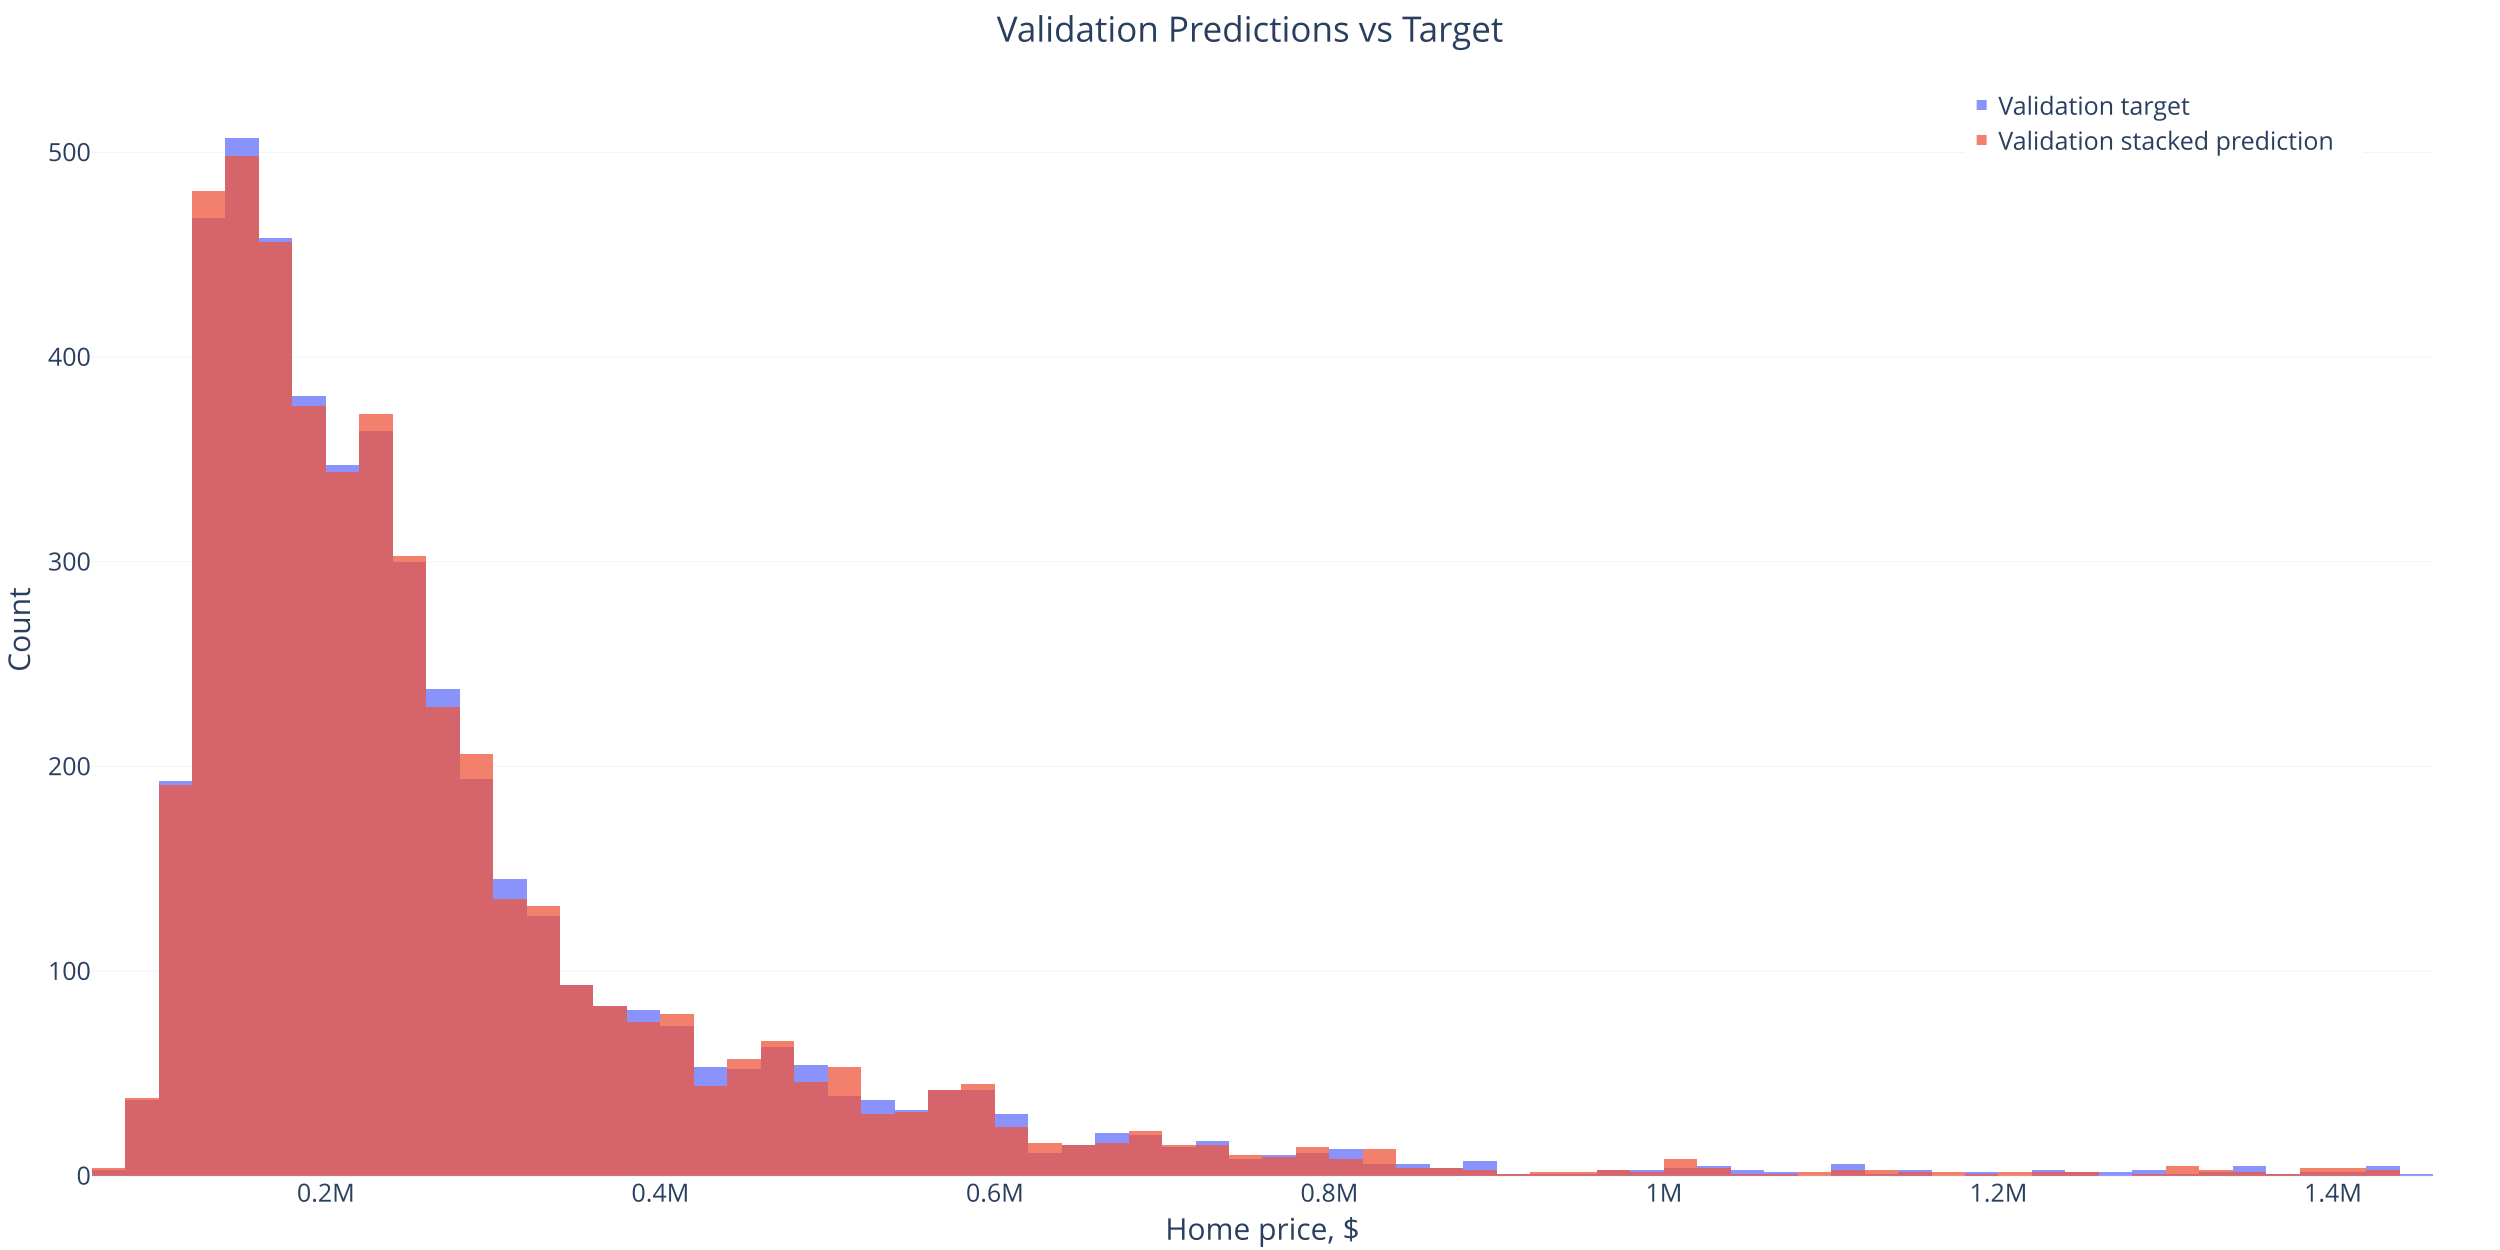
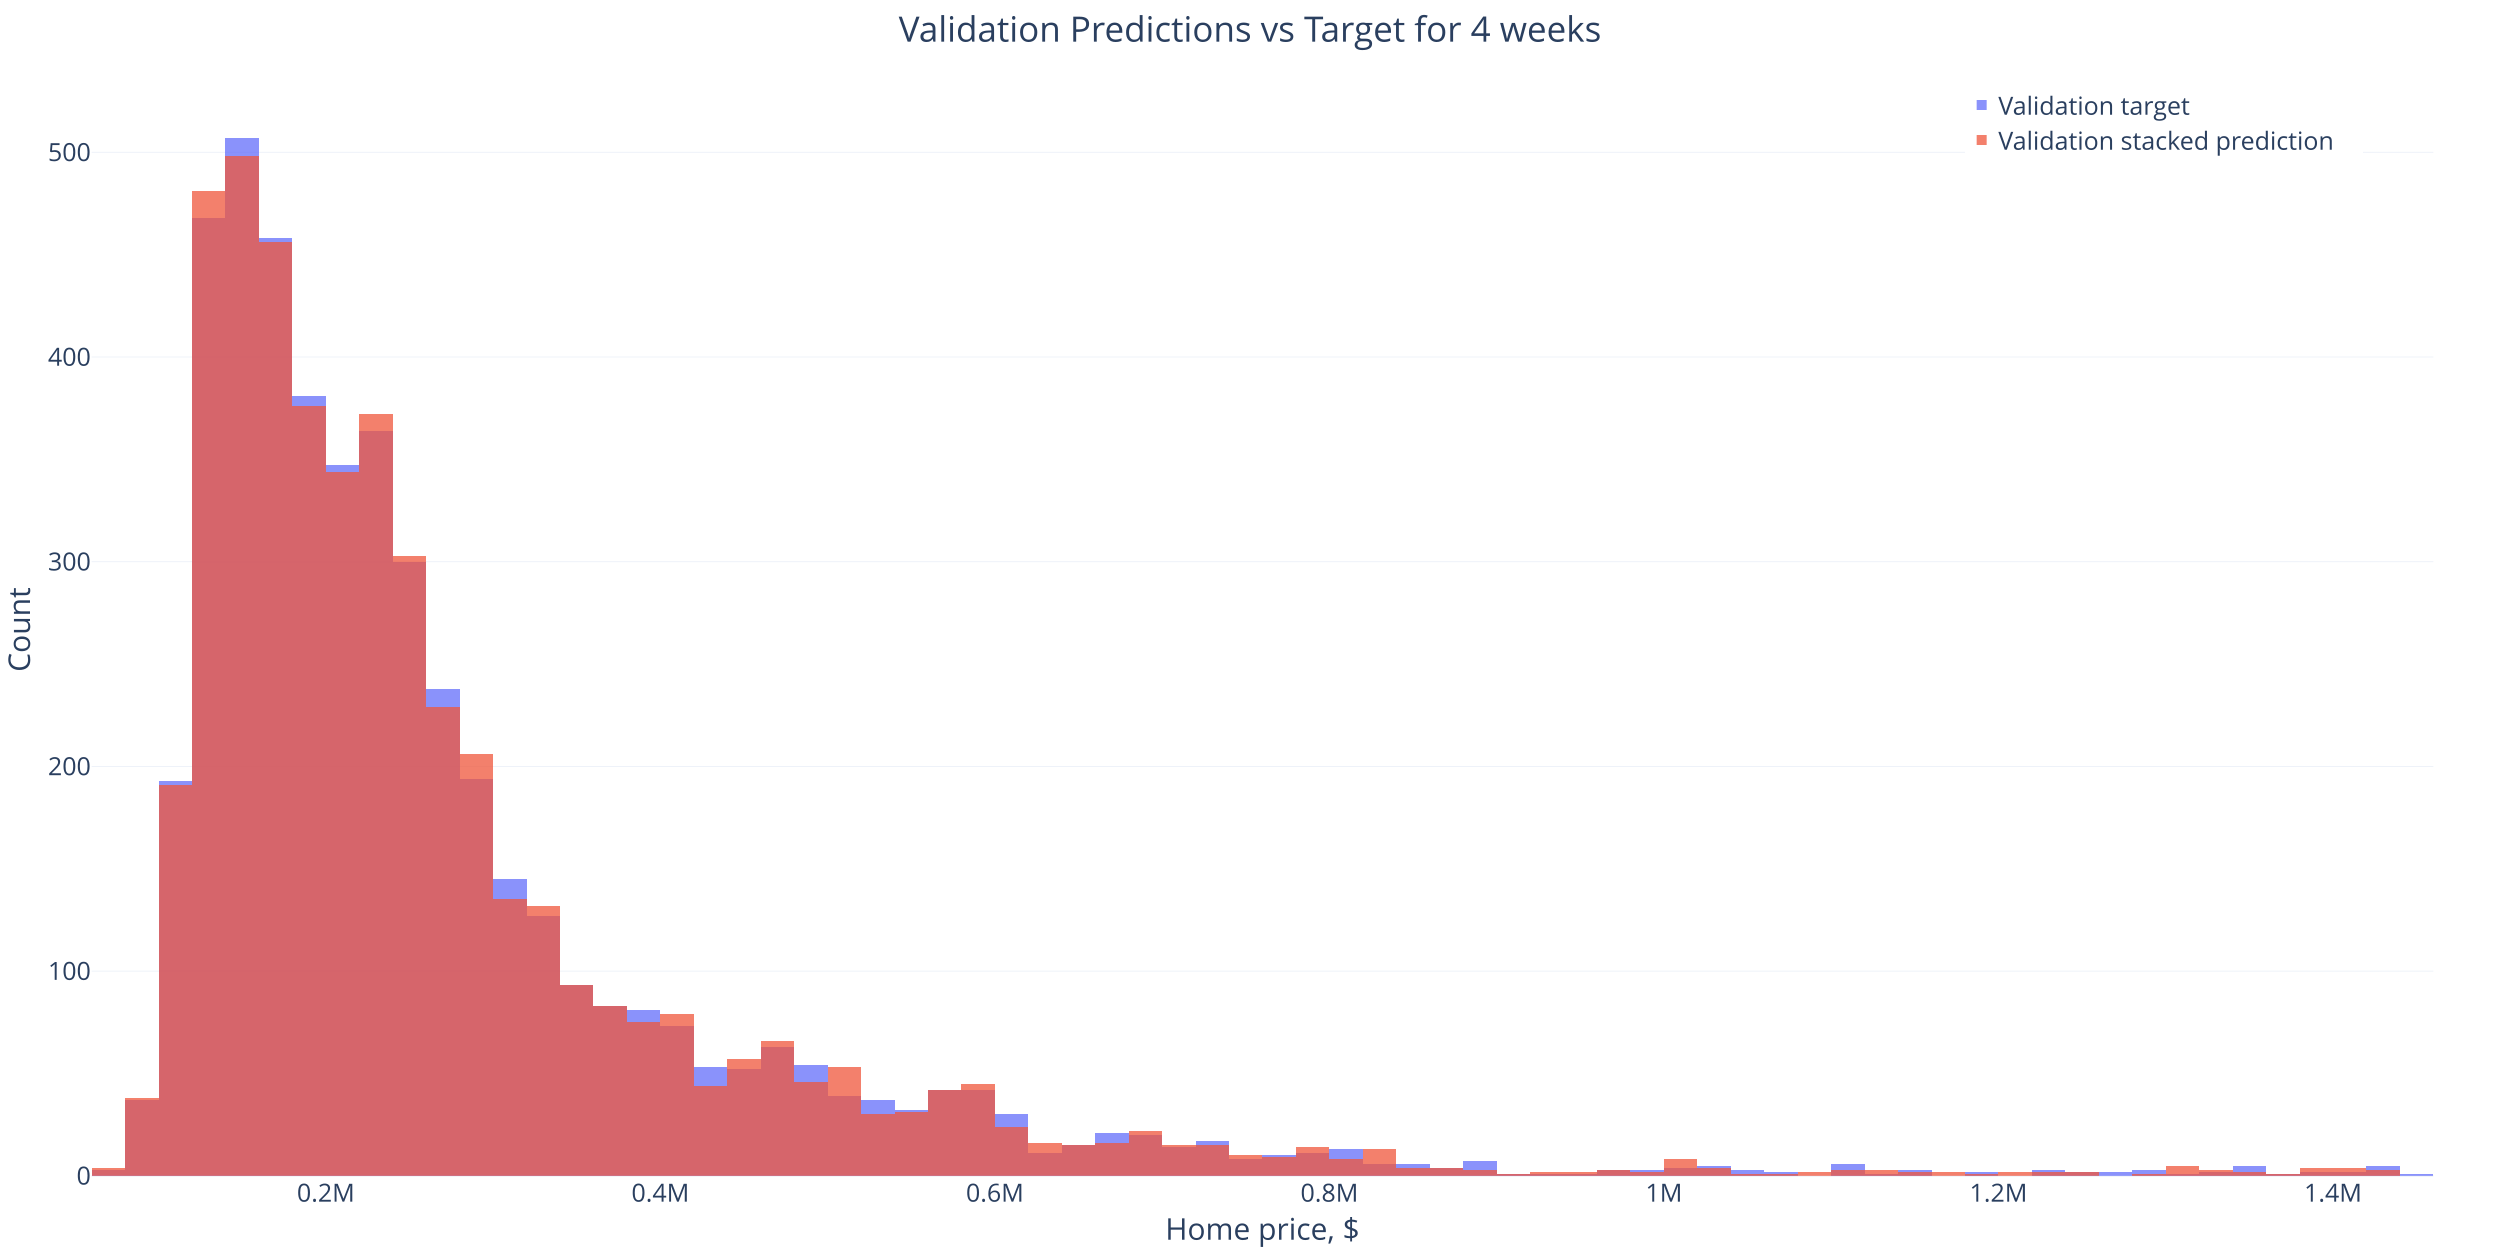
<svg xmlns="http://www.w3.org/2000/svg" class="main-svg" width="18000" height="9000" style="" viewBox="0 0 3000 1500">
  <rect x="0" y="0" width="3000" height="1500" style="fill: rgb(255, 255, 255); fill-opacity: 1;" />
-   <defs id="defs-a9a2d6">
+   <defs id="defs-48daea">
    <g class="clips">
-       <clipPath id="clipa9a2d6xyplot" class="plotclip">
+       <clipPath id="clip48daeaxyplot" class="plotclip">
        <rect width="2810" height="1311" />
      </clipPath>
-       <clipPath class="axesclip" id="clipa9a2d6x">
+       <clipPath class="axesclip" id="clip48daeax">
        <rect x="110" y="0" width="2810" height="1500" />
      </clipPath>
-       <clipPath class="axesclip" id="clipa9a2d6y">
+       <clipPath class="axesclip" id="clip48daeay">
        <rect x="0" y="100" width="3000" height="1311" />
      </clipPath>
-       <clipPath class="axesclip" id="clipa9a2d6xy">
+       <clipPath class="axesclip" id="clip48daeaxy">
        <rect x="110" y="100" width="2810" height="1311" />
      </clipPath>
    </g>
    <g class="gradients" />
    <g class="patterns" />
  </defs>
  <g class="bglayer" />
  <g class="layer-below">
    <g class="imagelayer" />
    <g class="shapelayer" />
  </g>
  <g class="cartesianlayer">
    <g class="subplot xy">
      <g class="layer-subplot">
        <g class="shapelayer" />
        <g class="imagelayer" />
      </g>
      <g class="minor-gridlayer">
        <g class="x" />
        <g class="y" />
      </g>
      <g class="gridlayer">
        <g class="x" />
        <g class="y">
          <path class="ygrid crisp" transform="translate(0,1165.35)" d="M110,0h2810" style="stroke: rgb(235, 240, 248); stroke-opacity: 1; stroke-width: 1px;" />
          <path class="ygrid crisp" transform="translate(0,919.7)" d="M110,0h2810" style="stroke: rgb(235, 240, 248); stroke-opacity: 1; stroke-width: 1px;" />
          <path class="ygrid crisp" transform="translate(0,674.05)" d="M110,0h2810" style="stroke: rgb(235, 240, 248); stroke-opacity: 1; stroke-width: 1px;" />
          <path class="ygrid crisp" transform="translate(0,428.4)" d="M110,0h2810" style="stroke: rgb(235, 240, 248); stroke-opacity: 1; stroke-width: 1px;" />
          <path class="ygrid crisp" transform="translate(0,182.75)" d="M110,0h2810" style="stroke: rgb(235, 240, 248); stroke-opacity: 1; stroke-width: 1px;" />
        </g>
      </g>
      <g class="zerolinelayer">
        <path class="yzl zl crisp" transform="translate(0,1411)" d="M110,0h2810" style="stroke: rgb(235, 240, 248); stroke-opacity: 1; stroke-width: 2px;" />
      </g>
      <path class="xlines-below" />
      <path class="ylines-below" />
      <g class="overlines-below" />
      <g class="xaxislayer-below" />
      <g class="yaxislayer-below" />
      <g class="overaxes-below" />
-       <g class="plot" transform="translate(110,100)" clip-path="url(#clipa9a2d6xyplot)">
+       <g class="plot" transform="translate(110,100)" clip-path="url(#clip48daeaxyplot)">
        <g class="barlayer mlayer">
          <g class="trace bars" shape-rendering="crispEdges" style="opacity: 0.75;">
            <g class="points">
              <g class="point">
                <path d="M0,1311V1303.63H40.14V1311Z" style="vector-effect: none; opacity: 1; stroke-width: 0px; fill: rgb(99, 110, 250); fill-opacity: 1;" />
              </g>
              <g class="point">
                <path d="M40.14,1311V1220.11H80.29V1311Z" style="vector-effect: none; opacity: 1; stroke-width: 0px; fill: rgb(99, 110, 250); fill-opacity: 1;" />
              </g>
              <g class="point">
                <path d="M80.29,1311V836.89H120.43V1311Z" style="vector-effect: none; opacity: 1; stroke-width: 0px; fill: rgb(99, 110, 250); fill-opacity: 1;" />
              </g>
              <g class="point">
                <path d="M120.43,1311V161.35H160.57V1311Z" style="vector-effect: none; opacity: 1; stroke-width: 0px; fill: rgb(99, 110, 250); fill-opacity: 1;" />
              </g>
              <g class="point">
                <path d="M160.57,1311V65.55H200.71V1311Z" style="vector-effect: none; opacity: 1; stroke-width: 0px; fill: rgb(99, 110, 250); fill-opacity: 1;" />
              </g>
              <g class="point">
                <path d="M200.71,1311V185.92H240.86V1311Z" style="vector-effect: none; opacity: 1; stroke-width: 0px; fill: rgb(99, 110, 250); fill-opacity: 1;" />
              </g>
              <g class="point">
                <path d="M240.86,1311V375.07H281V1311Z" style="vector-effect: none; opacity: 1; stroke-width: 0px; fill: rgb(99, 110, 250); fill-opacity: 1;" />
              </g>
              <g class="point">
                <path d="M281,1311V458.59H321.14V1311Z" style="vector-effect: none; opacity: 1; stroke-width: 0px; fill: rgb(99, 110, 250); fill-opacity: 1;" />
              </g>
              <g class="point">
                <path d="M321.14,1311V416.83H361.29V1311Z" style="vector-effect: none; opacity: 1; stroke-width: 0px; fill: rgb(99, 110, 250); fill-opacity: 1;" />
              </g>
              <g class="point">
                <path d="M361.29,1311V574.05H401.43V1311Z" style="vector-effect: none; opacity: 1; stroke-width: 0px; fill: rgb(99, 110, 250); fill-opacity: 1;" />
              </g>
              <g class="point">
                <path d="M401.43,1311V726.35H441.57V1311Z" style="vector-effect: none; opacity: 1; stroke-width: 0px; fill: rgb(99, 110, 250); fill-opacity: 1;" />
              </g>
              <g class="point">
                <path d="M441.57,1311V834.44H481.71V1311Z" style="vector-effect: none; opacity: 1; stroke-width: 0px; fill: rgb(99, 110, 250); fill-opacity: 1;" />
              </g>
              <g class="point">
                <path d="M481.71,1311V954.81H521.86V1311Z" style="vector-effect: none; opacity: 1; stroke-width: 0px; fill: rgb(99, 110, 250); fill-opacity: 1;" />
              </g>
              <g class="point">
                <path d="M521.86,1311V999.02H562V1311Z" style="vector-effect: none; opacity: 1; stroke-width: 0px; fill: rgb(99, 110, 250); fill-opacity: 1;" />
              </g>
              <g class="point">
                <path d="M562,1311V1082.54H602.14V1311Z" style="vector-effect: none; opacity: 1; stroke-width: 0px; fill: rgb(99, 110, 250); fill-opacity: 1;" />
              </g>
              <g class="point">
                <path d="M602.14,1311V1107.11H642.29V1311Z" style="vector-effect: none; opacity: 1; stroke-width: 0px; fill: rgb(99, 110, 250); fill-opacity: 1;" />
              </g>
              <g class="point">
                <path d="M642.29,1311V1112.02H682.43V1311Z" style="vector-effect: none; opacity: 1; stroke-width: 0px; fill: rgb(99, 110, 250); fill-opacity: 1;" />
              </g>
              <g class="point">
                <path d="M682.43,1311V1131.67H722.57V1311Z" style="vector-effect: none; opacity: 1; stroke-width: 0px; fill: rgb(99, 110, 250); fill-opacity: 1;" />
              </g>
              <g class="point">
                <path d="M722.57,1311V1180.81H762.71V1311Z" style="vector-effect: none; opacity: 1; stroke-width: 0px; fill: rgb(99, 110, 250); fill-opacity: 1;" />
              </g>
              <g class="point">
                <path d="M762.71,1311V1183.26H802.86V1311Z" style="vector-effect: none; opacity: 1; stroke-width: 0px; fill: rgb(99, 110, 250); fill-opacity: 1;" />
              </g>
              <g class="point">
                <path d="M802.86,1311V1156.24H843V1311Z" style="vector-effect: none; opacity: 1; stroke-width: 0px; fill: rgb(99, 110, 250); fill-opacity: 1;" />
              </g>
              <g class="point">
                <path d="M843,1311V1178.35H883.14V1311Z" style="vector-effect: none; opacity: 1; stroke-width: 0px; fill: rgb(99, 110, 250); fill-opacity: 1;" />
              </g>
              <g class="point">
                <path d="M883.14,1311V1215.2H923.29V1311Z" style="vector-effect: none; opacity: 1; stroke-width: 0px; fill: rgb(99, 110, 250); fill-opacity: 1;" />
              </g>
              <g class="point">
                <path d="M923.29,1311V1220.11H963.43V1311Z" style="vector-effect: none; opacity: 1; stroke-width: 0px; fill: rgb(99, 110, 250); fill-opacity: 1;" />
              </g>
              <g class="point">
                <path d="M963.43,1311V1232.39H1003.57V1311Z" style="vector-effect: none; opacity: 1; stroke-width: 0px; fill: rgb(99, 110, 250); fill-opacity: 1;" />
              </g>
              <g class="point">
                <path d="M1003.57,1311V1207.83H1043.71V1311Z" style="vector-effect: none; opacity: 1; stroke-width: 0px; fill: rgb(99, 110, 250); fill-opacity: 1;" />
              </g>
              <g class="point">
                <path d="M1043.71,1311V1207.83H1083.86V1311Z" style="vector-effect: none; opacity: 1; stroke-width: 0px; fill: rgb(99, 110, 250); fill-opacity: 1;" />
              </g>
              <g class="point">
                <path d="M1083.86,1311V1237.3H1124V1311Z" style="vector-effect: none; opacity: 1; stroke-width: 0px; fill: rgb(99, 110, 250); fill-opacity: 1;" />
              </g>
              <g class="point">
                <path d="M1124,1311V1283.98H1164.14V1311Z" style="vector-effect: none; opacity: 1; stroke-width: 0px; fill: rgb(99, 110, 250); fill-opacity: 1;" />
              </g>
              <g class="point">
                <path d="M1164.14,1311V1274.15H1204.29V1311Z" style="vector-effect: none; opacity: 1; stroke-width: 0px; fill: rgb(99, 110, 250); fill-opacity: 1;" />
              </g>
              <g class="point">
                <path d="M1204.29,1311V1259.41H1244.43V1311Z" style="vector-effect: none; opacity: 1; stroke-width: 0px; fill: rgb(99, 110, 250); fill-opacity: 1;" />
              </g>
              <g class="point">
                <path d="M1244.43,1311V1261.87H1284.57V1311Z" style="vector-effect: none; opacity: 1; stroke-width: 0px; fill: rgb(99, 110, 250); fill-opacity: 1;" />
              </g>
              <g class="point">
                <path d="M1284.57,1311V1276.61H1324.71V1311Z" style="vector-effect: none; opacity: 1; stroke-width: 0px; fill: rgb(99, 110, 250); fill-opacity: 1;" />
              </g>
              <g class="point">
                <path d="M1324.71,1311V1269.24H1364.86V1311Z" style="vector-effect: none; opacity: 1; stroke-width: 0px; fill: rgb(99, 110, 250); fill-opacity: 1;" />
              </g>
              <g class="point">
                <path d="M1364.86,1311V1291.35H1405V1311Z" style="vector-effect: none; opacity: 1; stroke-width: 0px; fill: rgb(99, 110, 250); fill-opacity: 1;" />
              </g>
              <g class="point">
                <path d="M1405,1311V1286.43H1445.14V1311Z" style="vector-effect: none; opacity: 1; stroke-width: 0px; fill: rgb(99, 110, 250); fill-opacity: 1;" />
              </g>
              <g class="point">
                <path d="M1445.14,1311V1283.98H1485.29V1311Z" style="vector-effect: none; opacity: 1; stroke-width: 0px; fill: rgb(99, 110, 250); fill-opacity: 1;" />
              </g>
              <g class="point">
                <path d="M1485.29,1311V1279.07H1525.43V1311Z" style="vector-effect: none; opacity: 1; stroke-width: 0px; fill: rgb(99, 110, 250); fill-opacity: 1;" />
              </g>
              <g class="point">
                <path d="M1525.43,1311V1296.26H1565.57V1311Z" style="vector-effect: none; opacity: 1; stroke-width: 0px; fill: rgb(99, 110, 250); fill-opacity: 1;" />
              </g>
              <g class="point">
                <path d="M1565.57,1311V1296.26H1605.71V1311Z" style="vector-effect: none; opacity: 1; stroke-width: 0px; fill: rgb(99, 110, 250); fill-opacity: 1;" />
              </g>
              <g class="point">
                <path d="M1605.71,1311V1301.17H1645.86V1311Z" style="vector-effect: none; opacity: 1; stroke-width: 0px; fill: rgb(99, 110, 250); fill-opacity: 1;" />
              </g>
              <g class="point">
                <path d="M1645.86,1311V1293.8H1686V1311Z" style="vector-effect: none; opacity: 1; stroke-width: 0px; fill: rgb(99, 110, 250); fill-opacity: 1;" />
              </g>
              <g class="point">
                <path d="M1686,1311V1308.54H1726.14V1311Z" style="vector-effect: none; opacity: 1; stroke-width: 0px; fill: rgb(99, 110, 250); fill-opacity: 1;" />
              </g>
              <g class="point">
                <path d="M1726.14,1311V1308.54H1766.29V1311Z" style="vector-effect: none; opacity: 1; stroke-width: 0px; fill: rgb(99, 110, 250); fill-opacity: 1;" />
              </g>
              <g class="point">
                <path d="M1766.29,1311V1308.54H1806.43V1311Z" style="vector-effect: none; opacity: 1; stroke-width: 0px; fill: rgb(99, 110, 250); fill-opacity: 1;" />
              </g>
              <g class="point">
                <path d="M1806.43,1311V1303.63H1846.57V1311Z" style="vector-effect: none; opacity: 1; stroke-width: 0px; fill: rgb(99, 110, 250); fill-opacity: 1;" />
              </g>
              <g class="point">
                <path d="M1846.57,1311V1303.63H1886.71V1311Z" style="vector-effect: none; opacity: 1; stroke-width: 0px; fill: rgb(99, 110, 250); fill-opacity: 1;" />
              </g>
              <g class="point">
                <path d="M1886.71,1311V1301.17H1926.86V1311Z" style="vector-effect: none; opacity: 1; stroke-width: 0px; fill: rgb(99, 110, 250); fill-opacity: 1;" />
              </g>
              <g class="point">
                <path d="M1926.86,1311V1298.72H1967V1311Z" style="vector-effect: none; opacity: 1; stroke-width: 0px; fill: rgb(99, 110, 250); fill-opacity: 1;" />
              </g>
              <g class="point">
                <path d="M1967,1311V1303.63H2007.14V1311Z" style="vector-effect: none; opacity: 1; stroke-width: 0px; fill: rgb(99, 110, 250); fill-opacity: 1;" />
              </g>
              <g class="point">
                <path d="M2007.14,1311V1306.09H2047.29V1311Z" style="vector-effect: none; opacity: 1; stroke-width: 0px; fill: rgb(99, 110, 250); fill-opacity: 1;" />
              </g>
              <g class="point">
                <path d="M0,0Z" style="vector-effect: none; opacity: 1; stroke-width: 0px; fill: rgb(99, 110, 250); fill-opacity: 1;" />
              </g>
              <g class="point">
                <path d="M2087.43,1311V1296.26H2127.57V1311Z" style="vector-effect: none; opacity: 1; stroke-width: 0px; fill: rgb(99, 110, 250); fill-opacity: 1;" />
              </g>
              <g class="point">
                <path d="M2127.57,1311V1308.54H2167.71V1311Z" style="vector-effect: none; opacity: 1; stroke-width: 0px; fill: rgb(99, 110, 250); fill-opacity: 1;" />
              </g>
              <g class="point">
                <path d="M2167.71,1311V1303.63H2207.86V1311Z" style="vector-effect: none; opacity: 1; stroke-width: 0px; fill: rgb(99, 110, 250); fill-opacity: 1;" />
              </g>
              <g class="point">
                <path d="M0,0Z" style="vector-effect: none; opacity: 1; stroke-width: 0px; fill: rgb(99, 110, 250); fill-opacity: 1;" />
              </g>
              <g class="point">
                <path d="M2248,1311V1306.09H2288.14V1311Z" style="vector-effect: none; opacity: 1; stroke-width: 0px; fill: rgb(99, 110, 250); fill-opacity: 1;" />
              </g>
              <g class="point">
                <path d="M0,0Z" style="vector-effect: none; opacity: 1; stroke-width: 0px; fill: rgb(99, 110, 250); fill-opacity: 1;" />
              </g>
              <g class="point">
                <path d="M2328.29,1311V1303.63H2368.43V1311Z" style="vector-effect: none; opacity: 1; stroke-width: 0px; fill: rgb(99, 110, 250); fill-opacity: 1;" />
              </g>
              <g class="point">
                <path d="M2368.43,1311V1306.09H2408.57V1311Z" style="vector-effect: none; opacity: 1; stroke-width: 0px; fill: rgb(99, 110, 250); fill-opacity: 1;" />
              </g>
              <g class="point">
                <path d="M2408.57,1311V1306.09H2448.71V1311Z" style="vector-effect: none; opacity: 1; stroke-width: 0px; fill: rgb(99, 110, 250); fill-opacity: 1;" />
              </g>
              <g class="point">
                <path d="M2448.71,1311V1303.63H2488.86V1311Z" style="vector-effect: none; opacity: 1; stroke-width: 0px; fill: rgb(99, 110, 250); fill-opacity: 1;" />
              </g>
              <g class="point">
                <path d="M2488.86,1311V1308.54H2529V1311Z" style="vector-effect: none; opacity: 1; stroke-width: 0px; fill: rgb(99, 110, 250); fill-opacity: 1;" />
              </g>
              <g class="point">
                <path d="M2529,1311V1306.09H2569.14V1311Z" style="vector-effect: none; opacity: 1; stroke-width: 0px; fill: rgb(99, 110, 250); fill-opacity: 1;" />
              </g>
              <g class="point">
                <path d="M2569.14,1311V1298.72H2609.29V1311Z" style="vector-effect: none; opacity: 1; stroke-width: 0px; fill: rgb(99, 110, 250); fill-opacity: 1;" />
              </g>
              <g class="point">
                <path d="M2609.29,1311V1308.54H2649.43V1311Z" style="vector-effect: none; opacity: 1; stroke-width: 0px; fill: rgb(99, 110, 250); fill-opacity: 1;" />
              </g>
              <g class="point">
                <path d="M2649.43,1311V1306.09H2689.57V1311Z" style="vector-effect: none; opacity: 1; stroke-width: 0px; fill: rgb(99, 110, 250); fill-opacity: 1;" />
              </g>
              <g class="point">
                <path d="M2689.57,1311V1306.09H2729.71V1311Z" style="vector-effect: none; opacity: 1; stroke-width: 0px; fill: rgb(99, 110, 250); fill-opacity: 1;" />
              </g>
              <g class="point">
                <path d="M2729.71,1311V1298.72H2769.86V1311Z" style="vector-effect: none; opacity: 1; stroke-width: 0px; fill: rgb(99, 110, 250); fill-opacity: 1;" />
              </g>
              <g class="point">
                <path d="M2769.86,1311V1308.54H2810V1311Z" style="vector-effect: none; opacity: 1; stroke-width: 0px; fill: rgb(99, 110, 250); fill-opacity: 1;" />
              </g>
            </g>
          </g>
          <g class="trace bars" shape-rendering="crispEdges" style="opacity: 0.75;">
            <g class="points">
              <g class="point">
                <path d="M0,1311V1301.17H40.14V1311Z" style="vector-effect: none; opacity: 1; stroke-width: 0px; fill: rgb(239, 85, 59); fill-opacity: 1;" />
              </g>
              <g class="point">
                <path d="M40.14,1311V1217.65H80.29V1311Z" style="vector-effect: none; opacity: 1; stroke-width: 0px; fill: rgb(239, 85, 59); fill-opacity: 1;" />
              </g>
              <g class="point">
                <path d="M80.29,1311V841.81H120.43V1311Z" style="vector-effect: none; opacity: 1; stroke-width: 0px; fill: rgb(239, 85, 59); fill-opacity: 1;" />
              </g>
              <g class="point">
                <path d="M120.43,1311V129.42H160.57V1311Z" style="vector-effect: none; opacity: 1; stroke-width: 0px; fill: rgb(239, 85, 59); fill-opacity: 1;" />
              </g>
              <g class="point">
                <path d="M160.57,1311V87.66H200.71V1311Z" style="vector-effect: none; opacity: 1; stroke-width: 0px; fill: rgb(239, 85, 59); fill-opacity: 1;" />
              </g>
              <g class="point">
                <path d="M200.71,1311V190.83H240.86V1311Z" style="vector-effect: none; opacity: 1; stroke-width: 0px; fill: rgb(239, 85, 59); fill-opacity: 1;" />
              </g>
              <g class="point">
                <path d="M240.86,1311V387.35H281V1311Z" style="vector-effect: none; opacity: 1; stroke-width: 0px; fill: rgb(239, 85, 59); fill-opacity: 1;" />
              </g>
              <g class="point">
                <path d="M281,1311V465.96H321.14V1311Z" style="vector-effect: none; opacity: 1; stroke-width: 0px; fill: rgb(239, 85, 59); fill-opacity: 1;" />
              </g>
              <g class="point">
                <path d="M321.14,1311V397.18H361.29V1311Z" style="vector-effect: none; opacity: 1; stroke-width: 0px; fill: rgb(239, 85, 59); fill-opacity: 1;" />
              </g>
              <g class="point">
                <path d="M361.29,1311V566.68H401.43V1311Z" style="vector-effect: none; opacity: 1; stroke-width: 0px; fill: rgb(239, 85, 59); fill-opacity: 1;" />
              </g>
              <g class="point">
                <path d="M401.43,1311V748.46H441.57V1311Z" style="vector-effect: none; opacity: 1; stroke-width: 0px; fill: rgb(239, 85, 59); fill-opacity: 1;" />
              </g>
              <g class="point">
                <path d="M441.57,1311V804.96H481.71V1311Z" style="vector-effect: none; opacity: 1; stroke-width: 0px; fill: rgb(239, 85, 59); fill-opacity: 1;" />
              </g>
              <g class="point">
                <path d="M481.71,1311V979.37H521.86V1311Z" style="vector-effect: none; opacity: 1; stroke-width: 0px; fill: rgb(239, 85, 59); fill-opacity: 1;" />
              </g>
              <g class="point">
                <path d="M521.86,1311V986.74H562V1311Z" style="vector-effect: none; opacity: 1; stroke-width: 0px; fill: rgb(239, 85, 59); fill-opacity: 1;" />
              </g>
              <g class="point">
                <path d="M562,1311V1082.54H602.14V1311Z" style="vector-effect: none; opacity: 1; stroke-width: 0px; fill: rgb(239, 85, 59); fill-opacity: 1;" />
              </g>
              <g class="point">
                <path d="M602.14,1311V1107.11H642.29V1311Z" style="vector-effect: none; opacity: 1; stroke-width: 0px; fill: rgb(239, 85, 59); fill-opacity: 1;" />
              </g>
              <g class="point">
                <path d="M642.29,1311V1126.76H682.43V1311Z" style="vector-effect: none; opacity: 1; stroke-width: 0px; fill: rgb(239, 85, 59); fill-opacity: 1;" />
              </g>
              <g class="point">
                <path d="M682.43,1311V1116.94H722.57V1311Z" style="vector-effect: none; opacity: 1; stroke-width: 0px; fill: rgb(239, 85, 59); fill-opacity: 1;" />
              </g>
              <g class="point">
                <path d="M722.57,1311V1202.91H762.71V1311Z" style="vector-effect: none; opacity: 1; stroke-width: 0px; fill: rgb(239, 85, 59); fill-opacity: 1;" />
              </g>
              <g class="point">
                <path d="M762.71,1311V1170.98H802.86V1311Z" style="vector-effect: none; opacity: 1; stroke-width: 0px; fill: rgb(239, 85, 59); fill-opacity: 1;" />
              </g>
              <g class="point">
                <path d="M802.86,1311V1148.87H843V1311Z" style="vector-effect: none; opacity: 1; stroke-width: 0px; fill: rgb(239, 85, 59); fill-opacity: 1;" />
              </g>
              <g class="point">
                <path d="M843,1311V1198H883.14V1311Z" style="vector-effect: none; opacity: 1; stroke-width: 0px; fill: rgb(239, 85, 59); fill-opacity: 1;" />
              </g>
              <g class="point">
                <path d="M883.14,1311V1180.81H923.29V1311Z" style="vector-effect: none; opacity: 1; stroke-width: 0px; fill: rgb(239, 85, 59); fill-opacity: 1;" />
              </g>
              <g class="point">
                <path d="M923.29,1311V1237.3H963.43V1311Z" style="vector-effect: none; opacity: 1; stroke-width: 0px; fill: rgb(239, 85, 59); fill-opacity: 1;" />
              </g>
              <g class="point">
                <path d="M963.43,1311V1234.85H1003.57V1311Z" style="vector-effect: none; opacity: 1; stroke-width: 0px; fill: rgb(239, 85, 59); fill-opacity: 1;" />
              </g>
              <g class="point">
                <path d="M1003.57,1311V1207.83H1043.71V1311Z" style="vector-effect: none; opacity: 1; stroke-width: 0px; fill: rgb(239, 85, 59); fill-opacity: 1;" />
              </g>
              <g class="point">
                <path d="M1043.71,1311V1200.46H1083.86V1311Z" style="vector-effect: none; opacity: 1; stroke-width: 0px; fill: rgb(239, 85, 59); fill-opacity: 1;" />
              </g>
              <g class="point">
                <path d="M1083.86,1311V1252.04H1124V1311Z" style="vector-effect: none; opacity: 1; stroke-width: 0px; fill: rgb(239, 85, 59); fill-opacity: 1;" />
              </g>
              <g class="point">
                <path d="M1124,1311V1271.7H1164.14V1311Z" style="vector-effect: none; opacity: 1; stroke-width: 0px; fill: rgb(239, 85, 59); fill-opacity: 1;" />
              </g>
              <g class="point">
                <path d="M1164.14,1311V1274.15H1204.29V1311Z" style="vector-effect: none; opacity: 1; stroke-width: 0px; fill: rgb(239, 85, 59); fill-opacity: 1;" />
              </g>
              <g class="point">
                <path d="M1204.29,1311V1271.7H1244.43V1311Z" style="vector-effect: none; opacity: 1; stroke-width: 0px; fill: rgb(239, 85, 59); fill-opacity: 1;" />
              </g>
              <g class="point">
                <path d="M1244.43,1311V1256.96H1284.57V1311Z" style="vector-effect: none; opacity: 1; stroke-width: 0px; fill: rgb(239, 85, 59); fill-opacity: 1;" />
              </g>
              <g class="point">
                <path d="M1284.57,1311V1274.15H1324.71V1311Z" style="vector-effect: none; opacity: 1; stroke-width: 0px; fill: rgb(239, 85, 59); fill-opacity: 1;" />
              </g>
              <g class="point">
                <path d="M1324.71,1311V1274.15H1364.86V1311Z" style="vector-effect: none; opacity: 1; stroke-width: 0px; fill: rgb(239, 85, 59); fill-opacity: 1;" />
              </g>
              <g class="point">
                <path d="M1364.86,1311V1286.43H1405V1311Z" style="vector-effect: none; opacity: 1; stroke-width: 0px; fill: rgb(239, 85, 59); fill-opacity: 1;" />
              </g>
              <g class="point">
                <path d="M1405,1311V1288.89H1445.14V1311Z" style="vector-effect: none; opacity: 1; stroke-width: 0px; fill: rgb(239, 85, 59); fill-opacity: 1;" />
              </g>
              <g class="point">
                <path d="M1445.14,1311V1276.61H1485.29V1311Z" style="vector-effect: none; opacity: 1; stroke-width: 0px; fill: rgb(239, 85, 59); fill-opacity: 1;" />
              </g>
              <g class="point">
                <path d="M1485.29,1311V1291.35H1525.43V1311Z" style="vector-effect: none; opacity: 1; stroke-width: 0px; fill: rgb(239, 85, 59); fill-opacity: 1;" />
              </g>
              <g class="point">
                <path d="M1525.43,1311V1279.07H1565.57V1311Z" style="vector-effect: none; opacity: 1; stroke-width: 0px; fill: rgb(239, 85, 59); fill-opacity: 1;" />
              </g>
              <g class="point">
                <path d="M1565.57,1311V1301.17H1605.71V1311Z" style="vector-effect: none; opacity: 1; stroke-width: 0px; fill: rgb(239, 85, 59); fill-opacity: 1;" />
              </g>
              <g class="point">
                <path d="M1605.71,1311V1301.17H1645.86V1311Z" style="vector-effect: none; opacity: 1; stroke-width: 0px; fill: rgb(239, 85, 59); fill-opacity: 1;" />
              </g>
              <g class="point">
                <path d="M1645.86,1311V1303.63H1686V1311Z" style="vector-effect: none; opacity: 1; stroke-width: 0px; fill: rgb(239, 85, 59); fill-opacity: 1;" />
              </g>
              <g class="point">
                <path d="M1686,1311V1308.54H1726.14V1311Z" style="vector-effect: none; opacity: 1; stroke-width: 0px; fill: rgb(239, 85, 59); fill-opacity: 1;" />
              </g>
              <g class="point">
                <path d="M1726.14,1311V1306.09H1766.29V1311Z" style="vector-effect: none; opacity: 1; stroke-width: 0px; fill: rgb(239, 85, 59); fill-opacity: 1;" />
              </g>
              <g class="point">
                <path d="M1766.29,1311V1306.09H1806.43V1311Z" style="vector-effect: none; opacity: 1; stroke-width: 0px; fill: rgb(239, 85, 59); fill-opacity: 1;" />
              </g>
              <g class="point">
                <path d="M1806.43,1311V1303.63H1846.57V1311Z" style="vector-effect: none; opacity: 1; stroke-width: 0px; fill: rgb(239, 85, 59); fill-opacity: 1;" />
              </g>
              <g class="point">
                <path d="M1846.57,1311V1306.09H1886.71V1311Z" style="vector-effect: none; opacity: 1; stroke-width: 0px; fill: rgb(239, 85, 59); fill-opacity: 1;" />
              </g>
              <g class="point">
                <path d="M1886.71,1311V1291.35H1926.86V1311Z" style="vector-effect: none; opacity: 1; stroke-width: 0px; fill: rgb(239, 85, 59); fill-opacity: 1;" />
              </g>
              <g class="point">
                <path d="M1926.86,1311V1301.17H1967V1311Z" style="vector-effect: none; opacity: 1; stroke-width: 0px; fill: rgb(239, 85, 59); fill-opacity: 1;" />
              </g>
              <g class="point">
                <path d="M1967,1311V1308.54H2007.14V1311Z" style="vector-effect: none; opacity: 1; stroke-width: 0px; fill: rgb(239, 85, 59); fill-opacity: 1;" />
              </g>
              <g class="point">
                <path d="M2007.14,1311V1308.54H2047.29V1311Z" style="vector-effect: none; opacity: 1; stroke-width: 0px; fill: rgb(239, 85, 59); fill-opacity: 1;" />
              </g>
              <g class="point">
                <path d="M2047.29,1311V1306.09H2087.43V1311Z" style="vector-effect: none; opacity: 1; stroke-width: 0px; fill: rgb(239, 85, 59); fill-opacity: 1;" />
              </g>
              <g class="point">
                <path d="M2087.43,1311V1303.63H2127.57V1311Z" style="vector-effect: none; opacity: 1; stroke-width: 0px; fill: rgb(239, 85, 59); fill-opacity: 1;" />
              </g>
              <g class="point">
                <path d="M2127.57,1311V1303.63H2167.71V1311Z" style="vector-effect: none; opacity: 1; stroke-width: 0px; fill: rgb(239, 85, 59); fill-opacity: 1;" />
              </g>
              <g class="point">
                <path d="M2167.71,1311V1306.09H2207.86V1311Z" style="vector-effect: none; opacity: 1; stroke-width: 0px; fill: rgb(239, 85, 59); fill-opacity: 1;" />
              </g>
              <g class="point">
                <path d="M2207.86,1311V1306.09H2248V1311Z" style="vector-effect: none; opacity: 1; stroke-width: 0px; fill: rgb(239, 85, 59); fill-opacity: 1;" />
              </g>
              <g class="point">
                <path d="M2248,1311V1308.54H2288.14V1311Z" style="vector-effect: none; opacity: 1; stroke-width: 0px; fill: rgb(239, 85, 59); fill-opacity: 1;" />
              </g>
              <g class="point">
                <path d="M2288.14,1311V1306.09H2328.29V1311Z" style="vector-effect: none; opacity: 1; stroke-width: 0px; fill: rgb(239, 85, 59); fill-opacity: 1;" />
              </g>
              <g class="point">
                <path d="M2328.29,1311V1306.09H2368.43V1311Z" style="vector-effect: none; opacity: 1; stroke-width: 0px; fill: rgb(239, 85, 59); fill-opacity: 1;" />
              </g>
              <g class="point">
                <path d="M2368.43,1311V1306.09H2408.57V1311Z" style="vector-effect: none; opacity: 1; stroke-width: 0px; fill: rgb(239, 85, 59); fill-opacity: 1;" />
              </g>
              <g class="point">
                <path d="M0,0Z" style="vector-effect: none; opacity: 1; stroke-width: 0px; fill: rgb(239, 85, 59); fill-opacity: 1;" />
              </g>
              <g class="point">
                <path d="M2448.71,1311V1308.54H2488.86V1311Z" style="vector-effect: none; opacity: 1; stroke-width: 0px; fill: rgb(239, 85, 59); fill-opacity: 1;" />
              </g>
              <g class="point">
                <path d="M2488.86,1311V1298.72H2529V1311Z" style="vector-effect: none; opacity: 1; stroke-width: 0px; fill: rgb(239, 85, 59); fill-opacity: 1;" />
              </g>
              <g class="point">
                <path d="M2529,1311V1303.63H2569.14V1311Z" style="vector-effect: none; opacity: 1; stroke-width: 0px; fill: rgb(239, 85, 59); fill-opacity: 1;" />
              </g>
              <g class="point">
                <path d="M2569.14,1311V1306.09H2609.29V1311Z" style="vector-effect: none; opacity: 1; stroke-width: 0px; fill: rgb(239, 85, 59); fill-opacity: 1;" />
              </g>
              <g class="point">
                <path d="M2609.29,1311V1308.54H2649.43V1311Z" style="vector-effect: none; opacity: 1; stroke-width: 0px; fill: rgb(239, 85, 59); fill-opacity: 1;" />
              </g>
              <g class="point">
                <path d="M2649.43,1311V1301.17H2689.57V1311Z" style="vector-effect: none; opacity: 1; stroke-width: 0px; fill: rgb(239, 85, 59); fill-opacity: 1;" />
              </g>
              <g class="point">
                <path d="M2689.57,1311V1301.17H2729.71V1311Z" style="vector-effect: none; opacity: 1; stroke-width: 0px; fill: rgb(239, 85, 59); fill-opacity: 1;" />
              </g>
              <g class="point">
                <path d="M2729.71,1311V1303.63H2769.86V1311Z" style="vector-effect: none; opacity: 1; stroke-width: 0px; fill: rgb(239, 85, 59); fill-opacity: 1;" />
              </g>
            </g>
          </g>
        </g>
      </g>
      <g class="overplot" />
      <path class="xlines-above crisp" d="M0,0" style="fill: none;" />
      <path class="ylines-above crisp" d="M0,0" style="fill: none;" />
      <g class="overlines-above" />
      <g class="xaxislayer-above">
        <g class="xtick">
          <text text-anchor="middle" x="0" y="1442" transform="translate(391,0)" style="font-family: 'Open Sans', verdana, arial, sans-serif; font-size: 30px; fill: rgb(42, 63, 95); fill-opacity: 1; white-space: pre; opacity: 1;">0.2M</text>
        </g>
        <g class="xtick">
          <text text-anchor="middle" x="0" y="1442" style="font-family: 'Open Sans', verdana, arial, sans-serif; font-size: 30px; fill: rgb(42, 63, 95); fill-opacity: 1; white-space: pre; opacity: 1;" transform="translate(792.43,0)">0.4M</text>
        </g>
        <g class="xtick">
          <text text-anchor="middle" x="0" y="1442" style="font-family: 'Open Sans', verdana, arial, sans-serif; font-size: 30px; fill: rgb(42, 63, 95); fill-opacity: 1; white-space: pre; opacity: 1;" transform="translate(1193.86,0)">0.6M</text>
        </g>
        <g class="xtick">
          <text text-anchor="middle" x="0" y="1442" style="font-family: 'Open Sans', verdana, arial, sans-serif; font-size: 30px; fill: rgb(42, 63, 95); fill-opacity: 1; white-space: pre; opacity: 1;" transform="translate(1595.29,0)">0.8M</text>
        </g>
        <g class="xtick">
          <text text-anchor="middle" x="0" y="1442" style="font-family: 'Open Sans', verdana, arial, sans-serif; font-size: 30px; fill: rgb(42, 63, 95); fill-opacity: 1; white-space: pre; opacity: 1;" transform="translate(1996.71,0)">1M</text>
        </g>
        <g class="xtick">
          <text text-anchor="middle" x="0" y="1442" style="font-family: 'Open Sans', verdana, arial, sans-serif; font-size: 30px; fill: rgb(42, 63, 95); fill-opacity: 1; white-space: pre; opacity: 1;" transform="translate(2398.14,0)">1.2M</text>
        </g>
        <g class="xtick">
          <text text-anchor="middle" x="0" y="1442" style="font-family: 'Open Sans', verdana, arial, sans-serif; font-size: 30px; fill: rgb(42, 63, 95); fill-opacity: 1; white-space: pre; opacity: 1;" transform="translate(2799.57,0)">1.4M</text>
        </g>
      </g>
      <g class="yaxislayer-above">
        <g class="ytick">
          <text text-anchor="end" x="109" y="10.5" transform="translate(0,1411)" style="font-family: 'Open Sans', verdana, arial, sans-serif; font-size: 30px; fill: rgb(42, 63, 95); fill-opacity: 1; white-space: pre; opacity: 1;">0</text>
        </g>
        <g class="ytick">
          <text text-anchor="end" x="109" y="10.5" style="font-family: 'Open Sans', verdana, arial, sans-serif; font-size: 30px; fill: rgb(42, 63, 95); fill-opacity: 1; white-space: pre; opacity: 1;" transform="translate(0,1165.35)">100</text>
        </g>
        <g class="ytick">
          <text text-anchor="end" x="109" y="10.5" style="font-family: 'Open Sans', verdana, arial, sans-serif; font-size: 30px; fill: rgb(42, 63, 95); fill-opacity: 1; white-space: pre; opacity: 1;" transform="translate(0,919.7)">200</text>
        </g>
        <g class="ytick">
          <text text-anchor="end" x="109" y="10.5" style="font-family: 'Open Sans', verdana, arial, sans-serif; font-size: 30px; fill: rgb(42, 63, 95); fill-opacity: 1; white-space: pre; opacity: 1;" transform="translate(0,674.05)">300</text>
        </g>
        <g class="ytick">
          <text text-anchor="end" x="109" y="10.5" style="font-family: 'Open Sans', verdana, arial, sans-serif; font-size: 30px; fill: rgb(42, 63, 95); fill-opacity: 1; white-space: pre; opacity: 1;" transform="translate(0,428.4)">400</text>
        </g>
        <g class="ytick">
          <text text-anchor="end" x="109" y="10.5" style="font-family: 'Open Sans', verdana, arial, sans-serif; font-size: 30px; fill: rgb(42, 63, 95); fill-opacity: 1; white-space: pre; opacity: 1;" transform="translate(0,182.75)">500</text>
        </g>
      </g>
      <g class="overaxes-above" />
    </g>
  </g>
  <g class="polarlayer" />
  <g class="smithlayer" />
  <g class="ternarylayer" />
  <g class="geolayer" />
  <g class="funnelarealayer" />
  <g class="pielayer" />
  <g class="iciclelayer" />
  <g class="treemaplayer" />
  <g class="sunburstlayer" />
  <g class="glimages" />
-   <defs id="topdefs-a9a2d6">
+   <defs id="topdefs-48daea">
    <g class="clips" />
-     <clipPath id="legenda9a2d6">
+     <clipPath id="legend48daea">
      <rect width="478" height="94" x="0" y="0" />
    </clipPath>
  </defs>
  <g class="layer-above">
    <g class="imagelayer" />
    <g class="shapelayer" />
  </g>
  <g class="infolayer">
    <g class="legend" pointer-events="all" transform="translate(2358,100)">
      <rect class="bg" shape-rendering="crispEdges" width="478" height="94" x="0" y="0" style="stroke: rgb(68, 68, 68); stroke-opacity: 1; fill: rgb(255, 255, 255); fill-opacity: 1; stroke-width: 0px;" />
-       <g class="scrollbox" transform="" clip-path="url(#legenda9a2d6)">
+       <g class="scrollbox" transform="" clip-path="url(#legend48daea)">
        <g class="groups">
          <g class="traces" transform="translate(0,26)" style="opacity: 1;">
            <text class="legendtext" text-anchor="start" x="40" y="11.7" style="font-family: 'Open Sans', verdana, arial, sans-serif; font-size: 30px; fill: rgb(42, 63, 95); fill-opacity: 1; white-space: pre;">Validation target</text>
            <g class="layers" style="opacity: 0.75;">
              <g class="legendfill" />
              <g class="legendlines" />
              <g class="legendsymbols">
                <g class="legendpoints">
                  <path class="legendundefined" d="M6,6H-6V-6H6Z" transform="translate(20,0)" style="stroke-width: 0px; fill: rgb(99, 110, 250); fill-opacity: 1;" />
                </g>
              </g>
            </g>
            <rect class="legendtoggle" x="0" y="-21" width="472.875" height="42" style="fill: rgb(0, 0, 0); fill-opacity: 0;" />
          </g>
          <g class="traces" transform="translate(0,68)" style="opacity: 1;">
            <text class="legendtext" text-anchor="start" x="40" y="11.7" style="font-family: 'Open Sans', verdana, arial, sans-serif; font-size: 30px; fill: rgb(42, 63, 95); fill-opacity: 1; white-space: pre;">Validation stacked prediction</text>
            <g class="layers" style="opacity: 0.75;">
              <g class="legendfill" />
              <g class="legendlines" />
              <g class="legendsymbols">
                <g class="legendpoints">
                  <path class="legendundefined" d="M6,6H-6V-6H6Z" transform="translate(20,0)" style="stroke-width: 0px; fill: rgb(239, 85, 59); fill-opacity: 1;" />
                </g>
              </g>
            </g>
            <rect class="legendtoggle" x="0" y="-21" width="472.875" height="42" style="fill: rgb(0, 0, 0); fill-opacity: 0;" />
          </g>
        </g>
      </g>
      <rect class="scrollbar" rx="20" ry="3" width="0" height="0" x="0" y="0" style="fill: rgb(128, 139, 164); fill-opacity: 1;" />
    </g>
    <g class="g-gtitle">
-       <text class="gtitle" x="1500" y="50" text-anchor="middle" dy="0em" style="font-family: 'Open Sans', verdana, arial, sans-serif; font-size: 42px; fill: rgb(42, 63, 95); opacity: 1; font-weight: normal; white-space: pre;">Validation Predictions vs Target</text>
+       <text class="gtitle" x="1500" y="50" text-anchor="middle" dy="0em" style="font-family: 'Open Sans', verdana, arial, sans-serif; font-size: 42px; fill: rgb(42, 63, 95); opacity: 1; font-weight: normal; white-space: pre;">Validation Predictions vs Target for 4 weeks</text>
    </g>
    <g class="g-xtitle">
      <text class="xtitle" x="1515" y="1487.7" text-anchor="middle" style="font-family: 'Open Sans', verdana, arial, sans-serif; font-size: 36px; fill: rgb(42, 63, 95); opacity: 1; font-weight: normal; white-space: pre;">Home price, $</text>
    </g>
    <g class="g-ytitle" transform="translate(23.91895,0)">
      <text class="ytitle" transform="rotate(-90,12.08125,755.5)" x="12.081" y="755.5" text-anchor="middle" style="font-family: 'Open Sans', verdana, arial, sans-serif; font-size: 36px; fill: rgb(42, 63, 95); opacity: 1; font-weight: normal; white-space: pre;">Count</text>
    </g>
  </g>
</svg>
